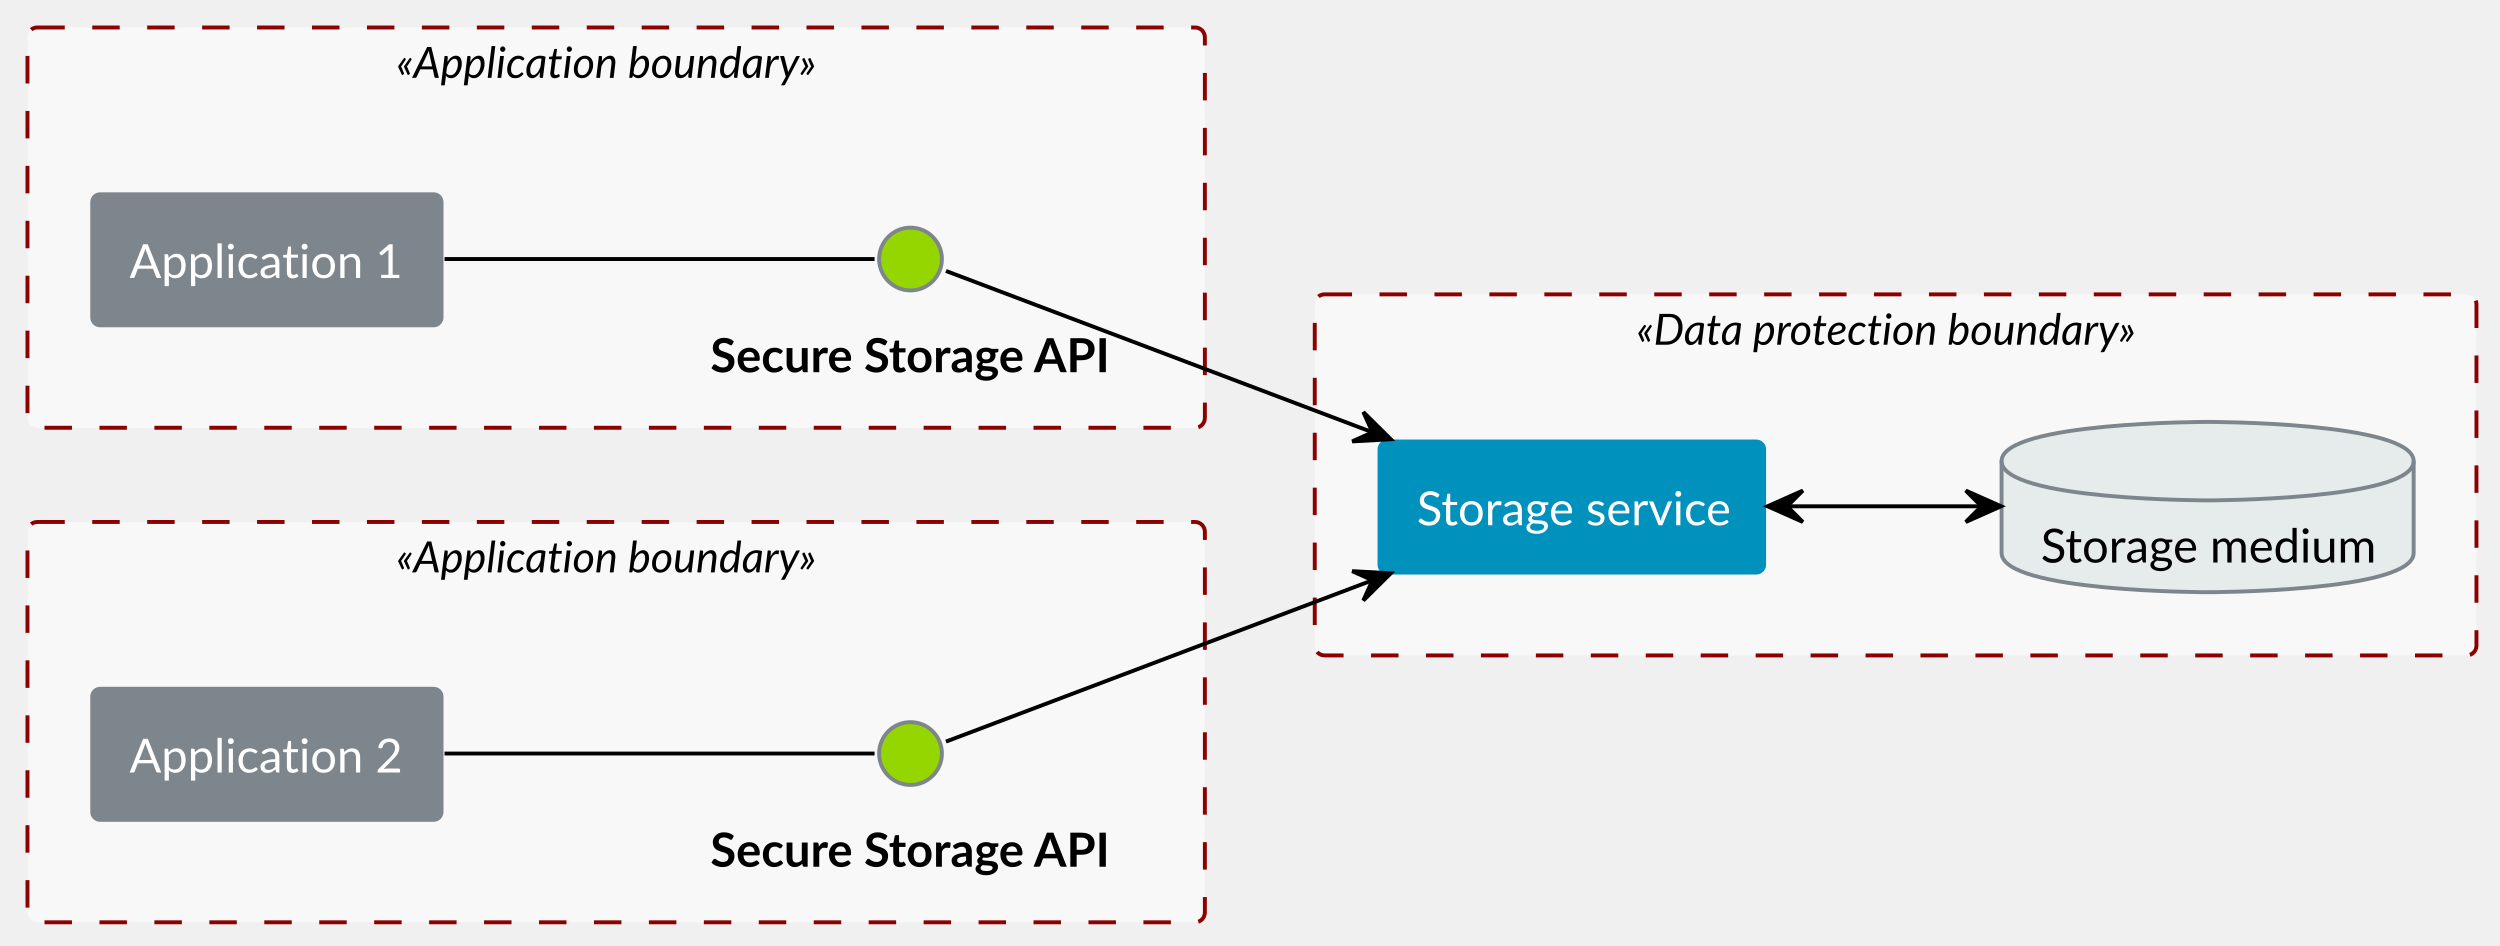
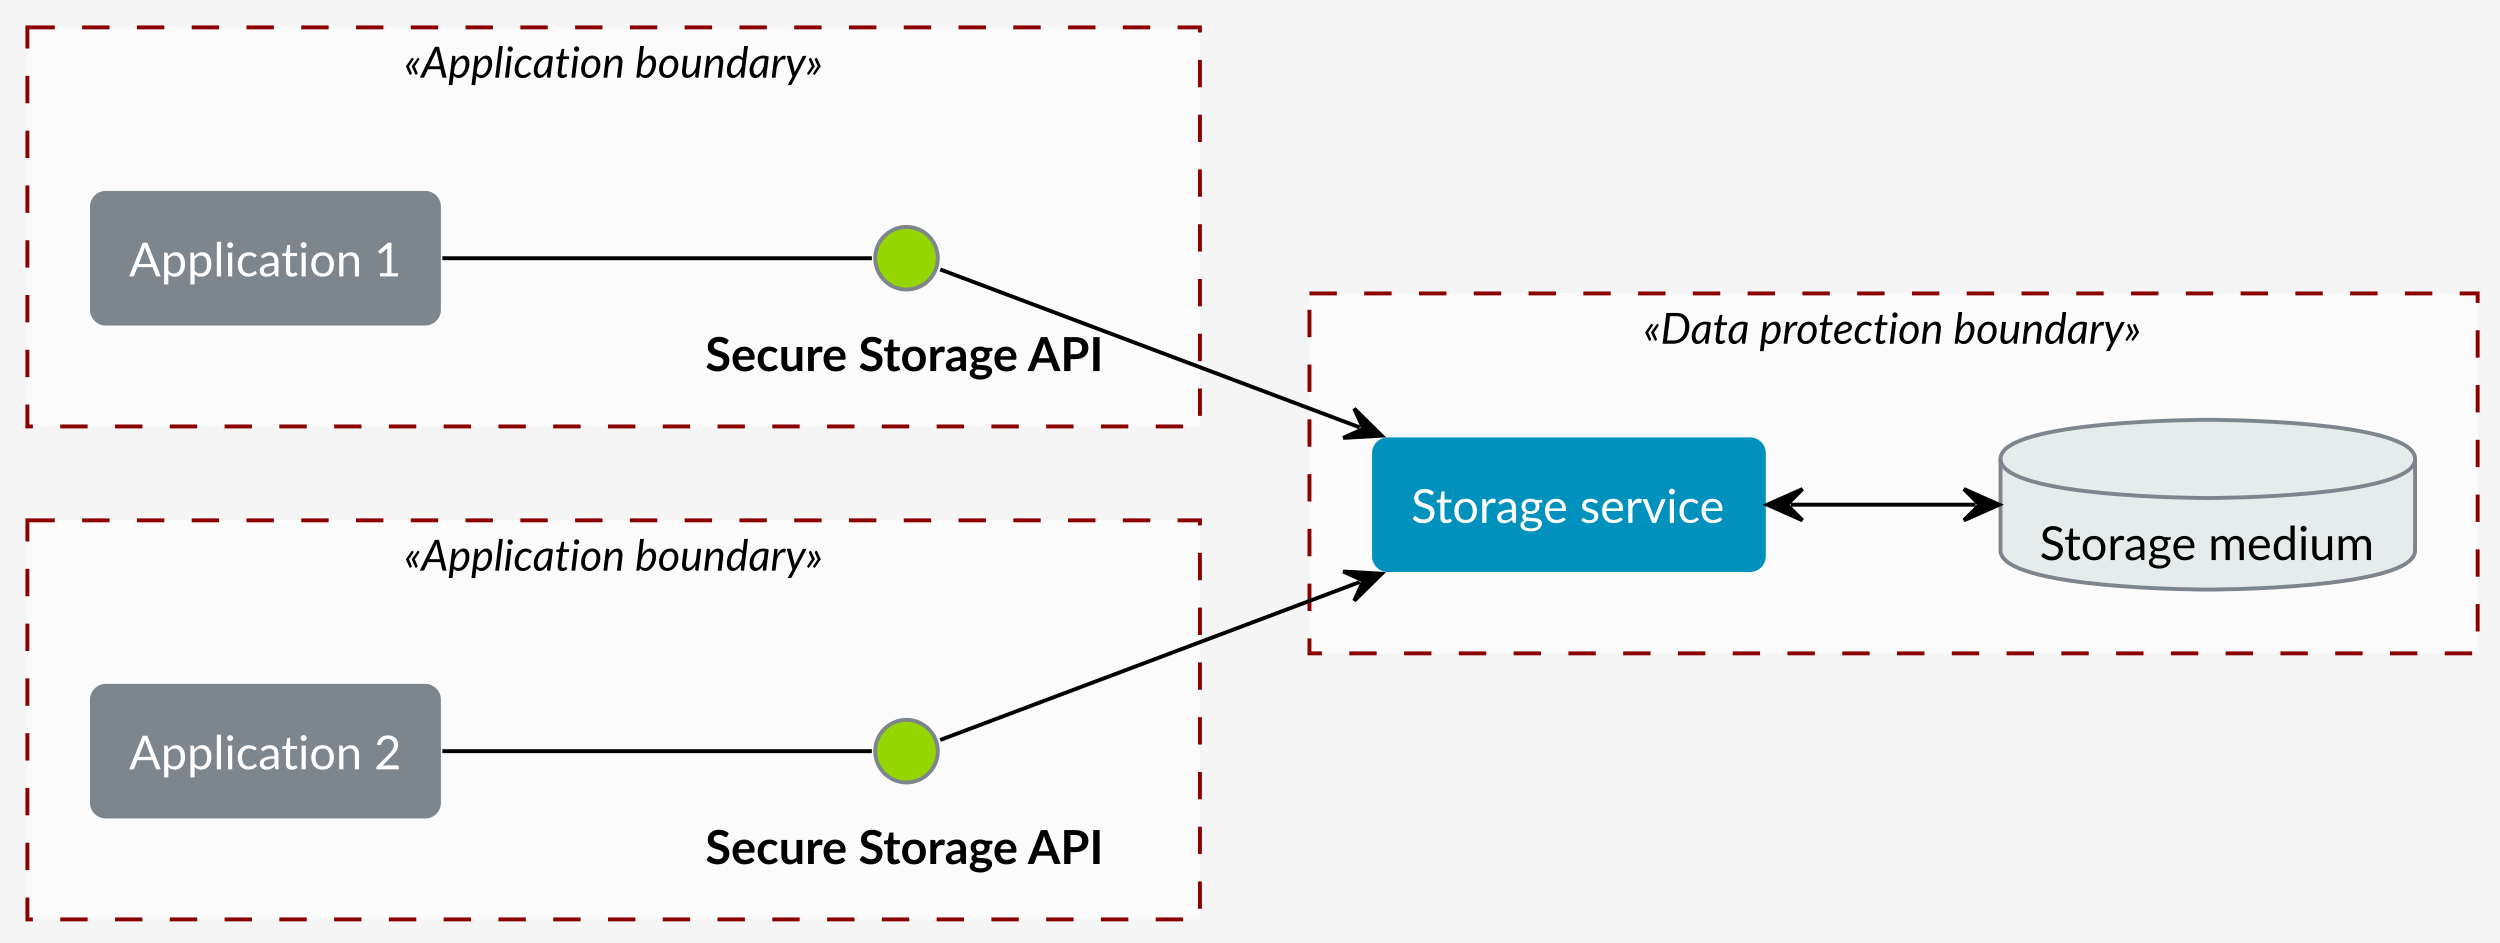
- <svg xmlns="http://www.w3.org/2000/svg" contentStyleType="text/css" height="241px" preserveAspectRatio="none" style="width:637px;height:241px;background:#FFFFFF55;" version="1.1" viewBox="0 0 637 241" width="637px" zoomAndPan="magnify">
+ <svg xmlns="http://www.w3.org/2000/svg" contentStyleType="text/css" data-diagram-type="DESCRIPTION" height="241px" preserveAspectRatio="none" style="width:639px;height:241px;background:#FFFFFF55;" version="1.1" viewBox="0 0 639 241" width="639px" zoomAndPan="magnify">
  <defs />
  <g>
-     <g id="cluster_##2">
-       <rect fill="#FFFFFF" fill-opacity="0.565" height="102" rx="2.5" ry="2.5" style="stroke:#8B0000;stroke-width:1.0;stroke-dasharray:7.0,7.0;" width="300" x="7" y="7" />
-       <text fill="#000000" font-family="Lato,sans-serif" font-size="11" font-style="italic" lengthAdjust="spacing" textLength="112" x="101" y="19.843">«Application boundary»</text>
+     <rect fill="#FFFFFF" fill-opacity="0.333" height="241" style="stroke:none;stroke-width:1;" width="639" x="0" y="0" />
+     <g class="cluster" data-entity="##2" data-source-line="14" data-uid="ent0003" id="cluster_##2">
+       <rect fill="#FFFFFF" fill-opacity="0.565" height="102" style="stroke:#8B0000;stroke-width:1;stroke-dasharray:7.0,7.0;" width="299.7" x="7" y="7" />
+       <text fill="#000000" font-family="Lato,sans-serif" font-size="11" font-style="italic" lengthAdjust="spacing" textLength="107.063" x="103.319" y="19.857">«Application boundary»</text>
    </g>
-     <g id="cluster_##6">
-       <rect fill="#FFFFFF" fill-opacity="0.565" height="92" rx="2.5" ry="2.5" style="stroke:#8B0000;stroke-width:1.0;stroke-dasharray:7.0,7.0;" width="296" x="335" y="75" />
-       <text fill="#000000" font-family="Lato,sans-serif" font-size="11" font-style="italic" lengthAdjust="spacing" textLength="132" x="417" y="87.844">«Data protection boundary»</text>
+     <g class="cluster" data-entity="##6" data-source-line="14" data-uid="ent0007" id="cluster_##6">
+       <rect fill="#FFFFFF" fill-opacity="0.565" height="92" style="stroke:#8B0000;stroke-width:1;stroke-dasharray:7.0,7.0;" width="298.59" x="334.7" y="75" />
+       <text fill="#000000" font-family="Lato,sans-serif" font-size="11" font-style="italic" lengthAdjust="spacing" textLength="127.814" x="420.088" y="87.857">«Data protection boundary»</text>
    </g>
-     <g id="cluster_##10">
-       <rect fill="#FFFFFF" fill-opacity="0.565" height="102" rx="2.5" ry="2.5" style="stroke:#8B0000;stroke-width:1.0;stroke-dasharray:7.0,7.0;" width="300" x="7" y="133" />
-       <text fill="#000000" font-family="Lato,sans-serif" font-size="11" font-style="italic" lengthAdjust="spacing" textLength="112" x="101" y="145.844">«Application boundary»</text>
+     <g class="cluster" data-entity="##10" data-source-line="14" data-uid="ent0011" id="cluster_##10">
+       <rect fill="#FFFFFF" fill-opacity="0.565" height="102" style="stroke:#8B0000;stroke-width:1;stroke-dasharray:7.0,7.0;" width="299.7" x="7" y="133" />
+       <text fill="#000000" font-family="Lato,sans-serif" font-size="11" font-style="italic" lengthAdjust="spacing" textLength="107.063" x="103.319" y="145.857">«Application boundary»</text>
    </g>
-     <g id="elem_caller1">
-       <rect fill="#7D868C" height="34.392" rx="2.5" ry="2.5" style="stroke:#000000;stroke-width:0.0;" width="90" x="23" y="49" />
-       <text fill="#FFFFFF" font-family="Lato,sans-serif" font-size="12" lengthAdjust="spacing" textLength="70" x="33" y="70.838">Application 1</text>
+     <g class="entity" data-entity="caller1" data-source-line="16" data-uid="ent0004" id="entity_caller1">
+       <rect fill="#7D868C" height="34.4" rx="4" ry="4" width="89.696" x="23" y="48.8" />
+       <text fill="#FFFFFF" font-family="Lato,sans-serif" font-size="12" lengthAdjust="spacing" textLength="69.696" x="33" y="70.644">Application 1</text>
    </g>
-     <g id="elem_api1">
-       <ellipse cx="232" cy="66" fill="#95D600" rx="8" ry="8" style="stroke:#7D868C;stroke-width:1.0;" />
-       <text fill="#000000" font-family="Lato,sans-serif" font-size="12" font-weight="bold" lengthAdjust="spacing" textLength="102" x="181" y="94.838">Secure Storage API</text>
+     <g class="entity" data-entity="api1" data-source-line="17" data-uid="ent0005" id="entity_api1">
+       <ellipse cx="231.7" cy="66" fill="#95D600" rx="8" ry="8" style="stroke:#7D868C;stroke-width:1;" />
+       <text fill="#000000" font-family="Lato,sans-serif" font-size="12" font-weight="bold" lengthAdjust="spacing" textLength="102.828" x="180.286" y="94.844">Secure Storage API</text>
    </g>
-     <g id="elem_service">
-       <rect fill="#0091BD" height="34.392" rx="2.5" ry="2.5" style="stroke:#000000;stroke-width:0.0;" width="99" x="351" y="112" />
-       <text fill="#FFFFFF" font-family="Lato,sans-serif" font-size="12" lengthAdjust="spacing" textLength="79" x="361" y="133.838">Storage service</text>
+     <g class="entity" data-entity="service" data-source-line="20" data-uid="ent0008" id="entity_service">
+       <rect fill="#0091BD" height="34.4" rx="4" ry="4" width="100.634" x="350.7" y="111.8" />
+       <text fill="#FFFFFF" font-family="Lato,sans-serif" font-size="12" lengthAdjust="spacing" textLength="80.634" x="360.7" y="133.644">Storage service</text>
    </g>
-     <g id="elem_store">
-       <path d="M510,117.5 C510,107.5 562.5,107.5 562.5,107.5 C562.5,107.5 615,107.5 615,117.5 L615,140.892 C615,150.892 562.5,150.892 562.5,150.892 C562.5,150.892 510,150.892 510,140.892 L510,117.5 " fill="#E5ECEB" style="stroke:#7D868C;stroke-width:1.0;" />
-       <path d="M510,117.5 C510,127.5 562.5,127.5 562.5,127.5 C562.5,127.5 615,127.5 615,117.5 " fill="none" style="stroke:#7D868C;stroke-width:1.0;" />
-       <text fill="#000000" font-family="Lato,sans-serif" font-size="12" lengthAdjust="spacing" textLength="85" x="520" y="143.338">Storage medium</text>
+     <g class="entity" data-entity="store" data-source-line="21" data-uid="ent0009" id="entity_store">
+       <path d="M511.33,117.3 C511.33,107.3 564.311,107.3 564.311,107.3 C564.311,107.3 617.292,107.3 617.292,117.3 L617.292,140.7 C617.292,150.7 564.311,150.7 564.311,150.7 C564.311,150.7 511.33,150.7 511.33,140.7 L511.33,117.3" fill="#E5ECEB" style="stroke:#7D868C;stroke-width:1;" />
+       <path d="M511.33,117.3 C511.33,127.3 564.311,127.3 564.311,127.3 C564.311,127.3 617.292,127.3 617.292,117.3" fill="none" style="stroke:#7D868C;stroke-width:1;" />
+       <text fill="#000000" font-family="Lato,sans-serif" font-size="12" lengthAdjust="spacing" textLength="85.962" x="521.33" y="143.144">Storage medium</text>
    </g>
-     <g id="elem_api2">
-       <ellipse cx="232" cy="192" fill="#95D600" rx="8" ry="8" style="stroke:#7D868C;stroke-width:1.0;" />
-       <text fill="#000000" font-family="Lato,sans-serif" font-size="12" font-weight="bold" lengthAdjust="spacing" textLength="102" x="181" y="220.838">Secure Storage API</text>
+     <g class="entity" data-entity="api2" data-source-line="24" data-uid="ent0012" id="entity_api2">
+       <ellipse cx="231.7" cy="192" fill="#95D600" rx="8" ry="8" style="stroke:#7D868C;stroke-width:1;" />
+       <text fill="#000000" font-family="Lato,sans-serif" font-size="12" font-weight="bold" lengthAdjust="spacing" textLength="102.828" x="180.286" y="220.844">Secure Storage API</text>
    </g>
-     <g id="elem_caller2">
-       <rect fill="#7D868C" height="34.392" rx="2.5" ry="2.5" style="stroke:#000000;stroke-width:0.0;" width="90" x="23" y="175" />
-       <text fill="#FFFFFF" font-family="Lato,sans-serif" font-size="12" lengthAdjust="spacing" textLength="70" x="33" y="196.838">Application 2</text>
+     <g class="entity" data-entity="caller2" data-source-line="25" data-uid="ent0013" id="entity_caller2">
+       <rect fill="#7D868C" height="34.4" rx="4" ry="4" width="89.696" x="23" y="174.8" />
+       <text fill="#FFFFFF" font-family="Lato,sans-serif" font-size="12" lengthAdjust="spacing" textLength="69.696" x="33" y="196.644">Application 2</text>
    </g>
-     <g id="link_caller1_api1">
-       <path d="M113.27,66 C151.3,66 203.05,66 222.84,66 " fill="none" id="caller1-api1" style="stroke:#000000;stroke-width:1.0;" />
+     <g class="link" data-entity-1="caller1" data-entity-2="api1" data-source-line="28" data-uid="lnk14" id="link_caller1_api1">
+       <path d="M113.07,66 C151.26,66 203.28,66 222.84,66" fill="none" id="caller1-api1" style="stroke:#000000;stroke-width:1;" />
    </g>
-     <g id="link_api1_service">
-       <path d="M241.03,69.04 C260.3,76.33 310.45,95.3 349.22,109.97 " fill="none" id="api1-to-service" style="stroke:#000000;stroke-width:1.0;" />
-       <polygon fill="#000000" points="354.37,111.92,347.373,104.989,349.695,110.147,344.536,112.469,354.37,111.92" style="stroke:#000000;stroke-width:1.0;" />
+     <g class="link" data-entity-1="api1" data-entity-2="service" data-source-line="29" data-uid="lnk15" id="link_api1_service">
+       <path d="M240.32,68.87 C259.95,76.26 307.834,94.297 347.534,109.237" fill="none" id="api1-to-service" style="stroke:#000000;stroke-width:1;" />
+       <polygon fill="#000000" points="353.15,111.35,346.135,104.436,348.47,109.589,343.318,111.924,353.15,111.35" style="stroke:#000000;stroke-width:1;" />
    </g>
-     <g id="link_service_store">
-       <path d="M455.74,129 C471.46,129 488.66,129 504.54,129 " fill="none" id="service-store" style="stroke:#000000;stroke-width:1.0;" />
-       <polygon fill="#000000" points="509.87,129,500.87,125,504.87,129,500.87,133,509.87,129" style="stroke:#000000;stroke-width:1.0;" />
-       <polygon fill="#000000" points="450.37,129,459.37,133,455.37,129,459.37,125,450.37,129" style="stroke:#000000;stroke-width:1.0;" />
+     <g class="link" data-entity-1="service" data-entity-2="store" data-source-line="30" data-uid="lnk16" id="link_service_store">
+       <path d="M457.72,129 C476.51,129 485.95,129 504.97,129" fill="none" id="service-store" style="stroke:#000000;stroke-width:1;" />
+       <polygon fill="#000000" points="451.72,129,460.72,133,456.72,129,460.72,125,451.72,129" style="stroke:#000000;stroke-width:1;" />
+       <polygon fill="#000000" points="510.97,129,501.97,125,505.97,129,501.97,133,510.97,129" style="stroke:#000000;stroke-width:1;" />
    </g>
-     <g id="link_caller2_api2">
-       <path d="M113.27,192 C151.3,192 203.05,192 222.84,192 " fill="none" id="caller2-api2" style="stroke:#000000;stroke-width:1.0;" />
+     <g class="link" data-entity-1="caller2" data-entity-2="api2" data-source-line="31" data-uid="lnk17" id="link_caller2_api2">
+       <path d="M113.07,192 C151.26,192 203.28,192 222.84,192" fill="none" id="caller2-api2" style="stroke:#000000;stroke-width:1;" />
    </g>
-     <g id="link_api2_service">
-       <path d="M241.03,188.96 C260.3,181.67 310.45,162.7 349.22,148.03 " fill="none" id="api2-to-service" style="stroke:#000000;stroke-width:1.0;" />
-       <polygon fill="#000000" points="354.37,146.08,344.536,145.531,349.695,147.853,347.373,153.011,354.37,146.08" style="stroke:#000000;stroke-width:1.0;" />
+     <g class="link" data-entity-1="api2" data-entity-2="service" data-source-line="32" data-uid="lnk18" id="link_api2_service">
+       <path d="M240.32,189.13 C259.95,181.74 307.834,163.703 347.534,148.763" fill="none" id="api2-to-service" style="stroke:#000000;stroke-width:1;" />
+       <polygon fill="#000000" points="353.15,146.65,343.318,146.076,348.47,148.411,346.135,153.564,353.15,146.65" style="stroke:#000000;stroke-width:1;" />
    </g>
  </g>
</svg>
